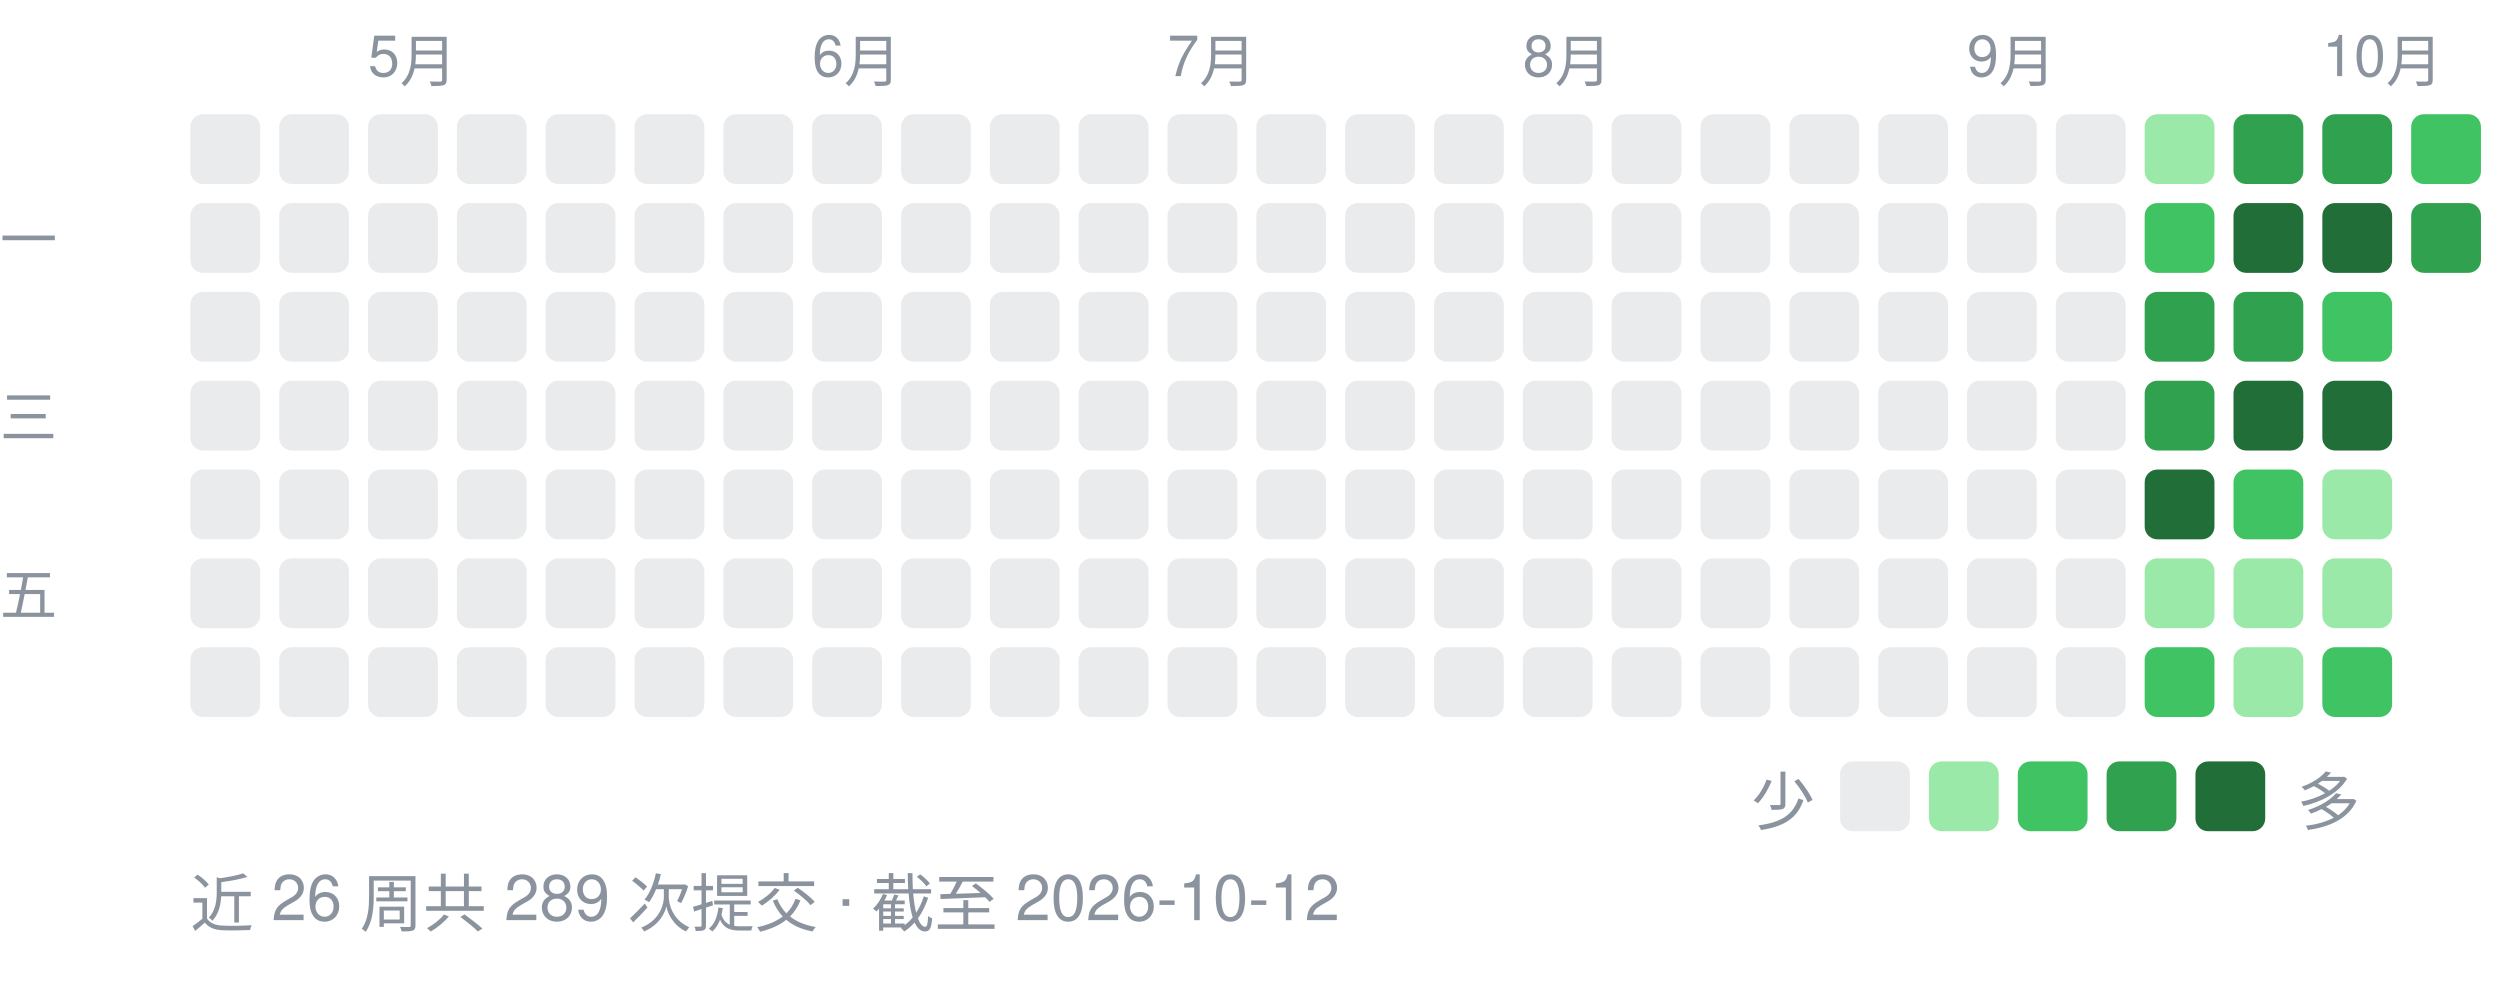
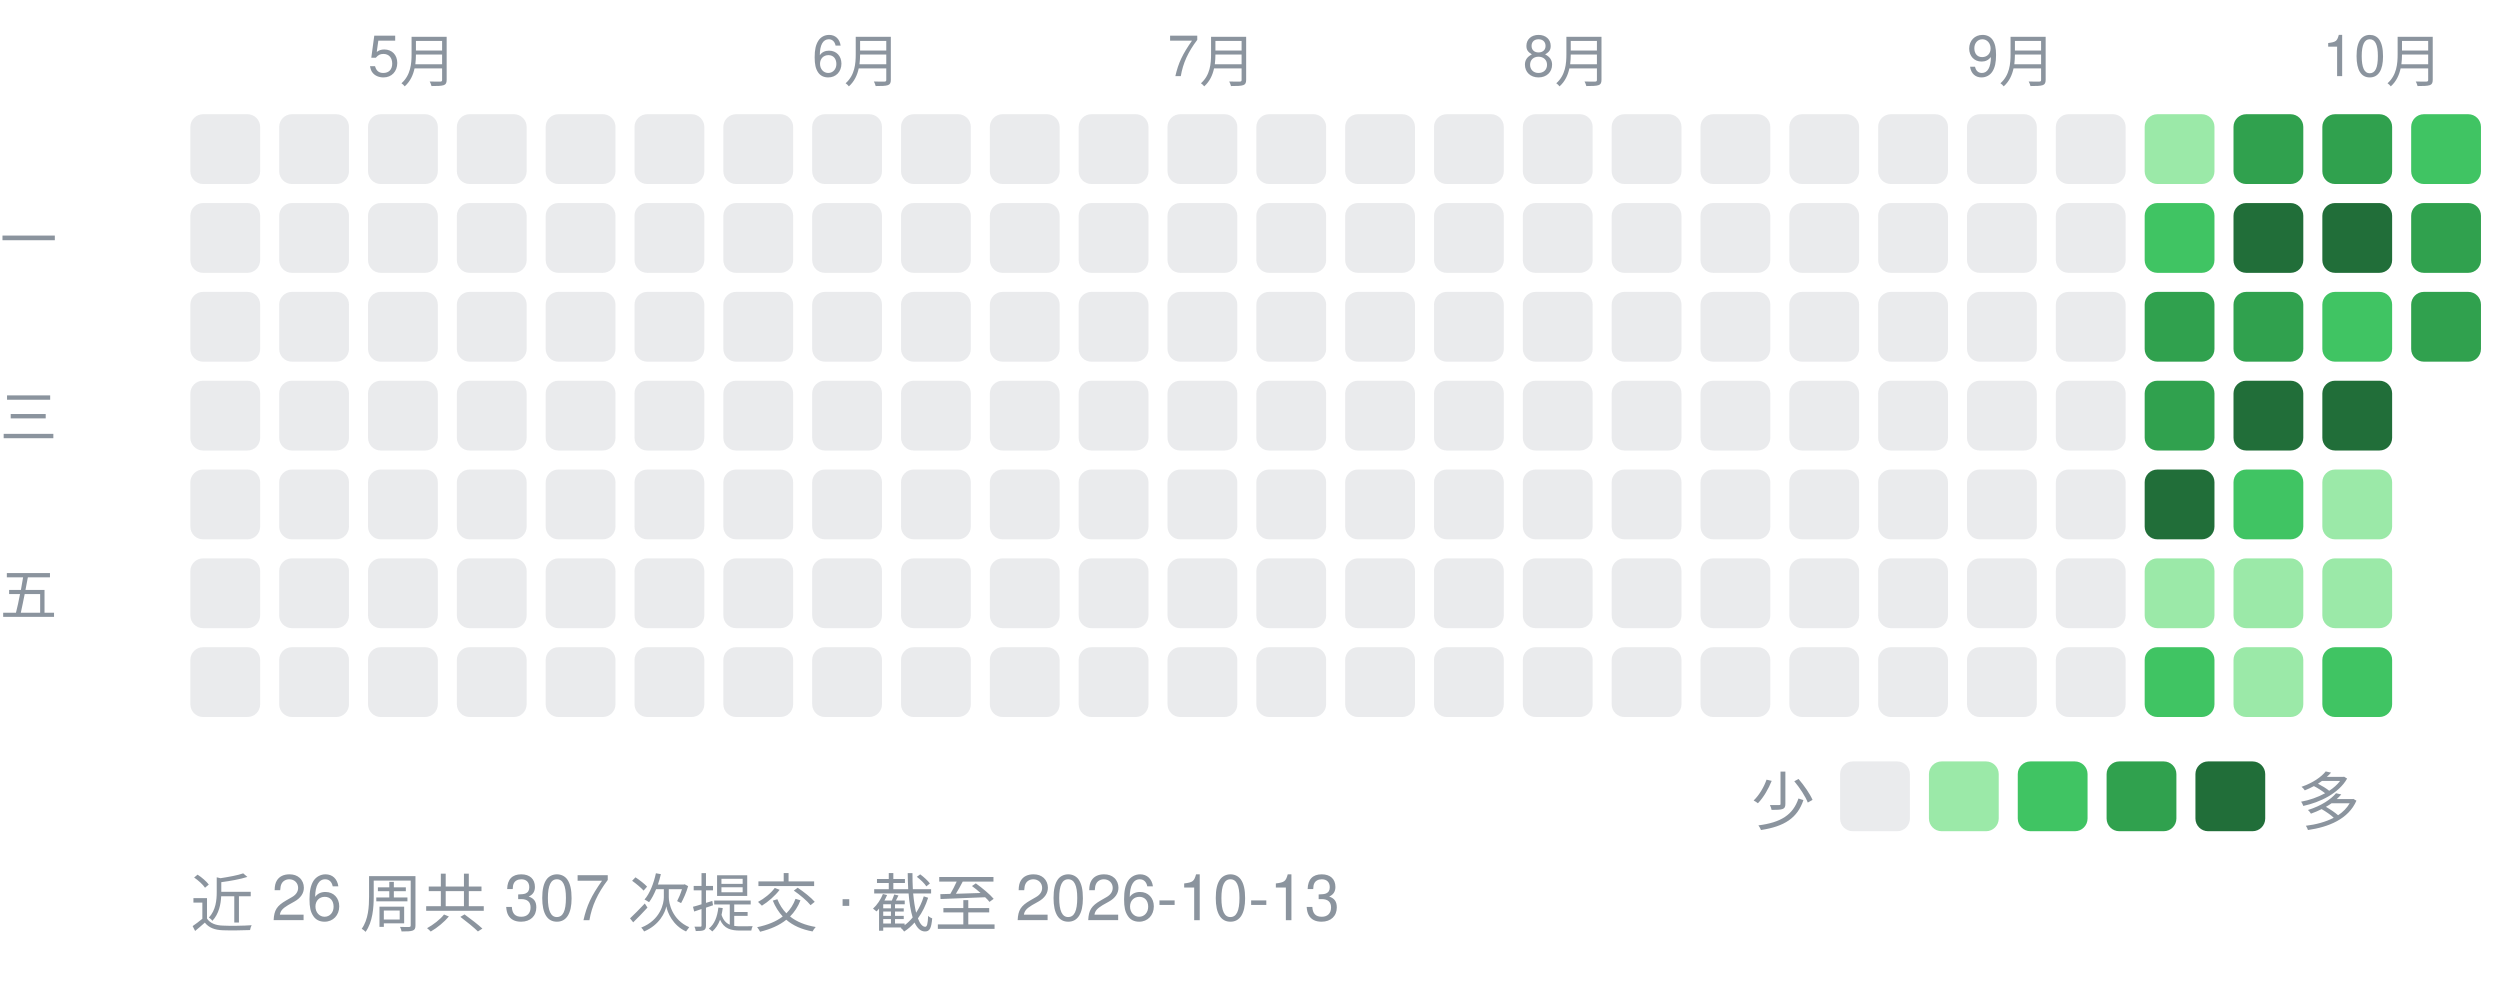
<svg xmlns="http://www.w3.org/2000/svg" width="394" height="156" viewBox="0 0 394 156" role="img">
  <g font-family="-apple-system,BlinkMacSystemFont,Segoe UI,Helvetica,Arial,PingFang SC,sans-serif" font-size="9" fill="#8b949e">
    <text x="58" y="12">5月</text>
    <text x="128" y="12">6月</text>
    <text x="184" y="12">7月</text>
    <text x="240" y="12">8月</text>
    <text x="310" y="12">9月</text>
    <text x="366" y="12">10月</text>
    <text x="0" y="41">一</text>
    <text x="0" y="69">三</text>
    <text x="0" y="97">五</text>
  </g>
  <rect x="30" y="18" width="11" height="11" rx="2" fill="rgba(139,148,158,0.18)" />
  <rect x="30" y="32" width="11" height="11" rx="2" fill="rgba(139,148,158,0.18)" />
  <rect x="30" y="46" width="11" height="11" rx="2" fill="rgba(139,148,158,0.18)" />
  <rect x="30" y="60" width="11" height="11" rx="2" fill="rgba(139,148,158,0.18)" />
  <rect x="30" y="74" width="11" height="11" rx="2" fill="rgba(139,148,158,0.18)" />
  <rect x="30" y="88" width="11" height="11" rx="2" fill="rgba(139,148,158,0.18)" />
  <rect x="30" y="102" width="11" height="11" rx="2" fill="rgba(139,148,158,0.18)" />
  <rect x="44" y="18" width="11" height="11" rx="2" fill="rgba(139,148,158,0.18)" />
  <rect x="44" y="32" width="11" height="11" rx="2" fill="rgba(139,148,158,0.18)" />
  <rect x="44" y="46" width="11" height="11" rx="2" fill="rgba(139,148,158,0.18)" />
  <rect x="44" y="60" width="11" height="11" rx="2" fill="rgba(139,148,158,0.18)" />
  <rect x="44" y="74" width="11" height="11" rx="2" fill="rgba(139,148,158,0.18)" />
  <rect x="44" y="88" width="11" height="11" rx="2" fill="rgba(139,148,158,0.18)" />
  <rect x="44" y="102" width="11" height="11" rx="2" fill="rgba(139,148,158,0.18)" />
  <rect x="58" y="18" width="11" height="11" rx="2" fill="rgba(139,148,158,0.18)" />
  <rect x="58" y="32" width="11" height="11" rx="2" fill="rgba(139,148,158,0.18)" />
  <rect x="58" y="46" width="11" height="11" rx="2" fill="rgba(139,148,158,0.18)" />
  <rect x="58" y="60" width="11" height="11" rx="2" fill="rgba(139,148,158,0.18)" />
  <rect x="58" y="74" width="11" height="11" rx="2" fill="rgba(139,148,158,0.18)" />
  <rect x="58" y="88" width="11" height="11" rx="2" fill="rgba(139,148,158,0.18)" />
  <rect x="58" y="102" width="11" height="11" rx="2" fill="rgba(139,148,158,0.18)" />
  <rect x="72" y="18" width="11" height="11" rx="2" fill="rgba(139,148,158,0.18)" />
  <rect x="72" y="32" width="11" height="11" rx="2" fill="rgba(139,148,158,0.18)" />
  <rect x="72" y="46" width="11" height="11" rx="2" fill="rgba(139,148,158,0.18)" />
  <rect x="72" y="60" width="11" height="11" rx="2" fill="rgba(139,148,158,0.18)" />
  <rect x="72" y="74" width="11" height="11" rx="2" fill="rgba(139,148,158,0.18)" />
  <rect x="72" y="88" width="11" height="11" rx="2" fill="rgba(139,148,158,0.18)" />
  <rect x="72" y="102" width="11" height="11" rx="2" fill="rgba(139,148,158,0.18)" />
  <rect x="86" y="18" width="11" height="11" rx="2" fill="rgba(139,148,158,0.18)" />
  <rect x="86" y="32" width="11" height="11" rx="2" fill="rgba(139,148,158,0.18)" />
  <rect x="86" y="46" width="11" height="11" rx="2" fill="rgba(139,148,158,0.18)" />
  <rect x="86" y="60" width="11" height="11" rx="2" fill="rgba(139,148,158,0.18)" />
  <rect x="86" y="74" width="11" height="11" rx="2" fill="rgba(139,148,158,0.18)" />
  <rect x="86" y="88" width="11" height="11" rx="2" fill="rgba(139,148,158,0.18)" />
  <rect x="86" y="102" width="11" height="11" rx="2" fill="rgba(139,148,158,0.18)" />
  <rect x="100" y="18" width="11" height="11" rx="2" fill="rgba(139,148,158,0.18)" />
  <rect x="100" y="32" width="11" height="11" rx="2" fill="rgba(139,148,158,0.18)" />
  <rect x="100" y="46" width="11" height="11" rx="2" fill="rgba(139,148,158,0.18)" />
  <rect x="100" y="60" width="11" height="11" rx="2" fill="rgba(139,148,158,0.18)" />
  <rect x="100" y="74" width="11" height="11" rx="2" fill="rgba(139,148,158,0.18)" />
  <rect x="100" y="88" width="11" height="11" rx="2" fill="rgba(139,148,158,0.18)" />
  <rect x="100" y="102" width="11" height="11" rx="2" fill="rgba(139,148,158,0.18)" />
  <rect x="114" y="18" width="11" height="11" rx="2" fill="rgba(139,148,158,0.18)" />
  <rect x="114" y="32" width="11" height="11" rx="2" fill="rgba(139,148,158,0.18)" />
  <rect x="114" y="46" width="11" height="11" rx="2" fill="rgba(139,148,158,0.18)" />
  <rect x="114" y="60" width="11" height="11" rx="2" fill="rgba(139,148,158,0.18)" />
  <rect x="114" y="74" width="11" height="11" rx="2" fill="rgba(139,148,158,0.18)" />
  <rect x="114" y="88" width="11" height="11" rx="2" fill="rgba(139,148,158,0.18)" />
  <rect x="114" y="102" width="11" height="11" rx="2" fill="rgba(139,148,158,0.18)" />
  <rect x="128" y="18" width="11" height="11" rx="2" fill="rgba(139,148,158,0.18)" />
  <rect x="128" y="32" width="11" height="11" rx="2" fill="rgba(139,148,158,0.18)" />
  <rect x="128" y="46" width="11" height="11" rx="2" fill="rgba(139,148,158,0.18)" />
  <rect x="128" y="60" width="11" height="11" rx="2" fill="rgba(139,148,158,0.18)" />
  <rect x="128" y="74" width="11" height="11" rx="2" fill="rgba(139,148,158,0.18)" />
  <rect x="128" y="88" width="11" height="11" rx="2" fill="rgba(139,148,158,0.18)" />
  <rect x="128" y="102" width="11" height="11" rx="2" fill="rgba(139,148,158,0.18)" />
  <rect x="142" y="18" width="11" height="11" rx="2" fill="rgba(139,148,158,0.18)" />
  <rect x="142" y="32" width="11" height="11" rx="2" fill="rgba(139,148,158,0.18)" />
  <rect x="142" y="46" width="11" height="11" rx="2" fill="rgba(139,148,158,0.18)" />
  <rect x="142" y="60" width="11" height="11" rx="2" fill="rgba(139,148,158,0.18)" />
  <rect x="142" y="74" width="11" height="11" rx="2" fill="rgba(139,148,158,0.18)" />
  <rect x="142" y="88" width="11" height="11" rx="2" fill="rgba(139,148,158,0.18)" />
  <rect x="142" y="102" width="11" height="11" rx="2" fill="rgba(139,148,158,0.18)" />
  <rect x="156" y="18" width="11" height="11" rx="2" fill="rgba(139,148,158,0.18)" />
  <rect x="156" y="32" width="11" height="11" rx="2" fill="rgba(139,148,158,0.18)" />
  <rect x="156" y="46" width="11" height="11" rx="2" fill="rgba(139,148,158,0.18)" />
  <rect x="156" y="60" width="11" height="11" rx="2" fill="rgba(139,148,158,0.18)" />
  <rect x="156" y="74" width="11" height="11" rx="2" fill="rgba(139,148,158,0.18)" />
  <rect x="156" y="88" width="11" height="11" rx="2" fill="rgba(139,148,158,0.18)" />
  <rect x="156" y="102" width="11" height="11" rx="2" fill="rgba(139,148,158,0.18)" />
  <rect x="170" y="18" width="11" height="11" rx="2" fill="rgba(139,148,158,0.18)" />
  <rect x="170" y="32" width="11" height="11" rx="2" fill="rgba(139,148,158,0.18)" />
  <rect x="170" y="46" width="11" height="11" rx="2" fill="rgba(139,148,158,0.18)" />
  <rect x="170" y="60" width="11" height="11" rx="2" fill="rgba(139,148,158,0.18)" />
  <rect x="170" y="74" width="11" height="11" rx="2" fill="rgba(139,148,158,0.18)" />
  <rect x="170" y="88" width="11" height="11" rx="2" fill="rgba(139,148,158,0.18)" />
  <rect x="170" y="102" width="11" height="11" rx="2" fill="rgba(139,148,158,0.18)" />
  <rect x="184" y="18" width="11" height="11" rx="2" fill="rgba(139,148,158,0.18)" />
  <rect x="184" y="32" width="11" height="11" rx="2" fill="rgba(139,148,158,0.18)" />
  <rect x="184" y="46" width="11" height="11" rx="2" fill="rgba(139,148,158,0.18)" />
  <rect x="184" y="60" width="11" height="11" rx="2" fill="rgba(139,148,158,0.18)" />
  <rect x="184" y="74" width="11" height="11" rx="2" fill="rgba(139,148,158,0.18)" />
  <rect x="184" y="88" width="11" height="11" rx="2" fill="rgba(139,148,158,0.18)" />
  <rect x="184" y="102" width="11" height="11" rx="2" fill="rgba(139,148,158,0.18)" />
  <rect x="198" y="18" width="11" height="11" rx="2" fill="rgba(139,148,158,0.18)" />
  <rect x="198" y="32" width="11" height="11" rx="2" fill="rgba(139,148,158,0.18)" />
  <rect x="198" y="46" width="11" height="11" rx="2" fill="rgba(139,148,158,0.18)" />
  <rect x="198" y="60" width="11" height="11" rx="2" fill="rgba(139,148,158,0.18)" />
  <rect x="198" y="74" width="11" height="11" rx="2" fill="rgba(139,148,158,0.18)" />
  <rect x="198" y="88" width="11" height="11" rx="2" fill="rgba(139,148,158,0.18)" />
  <rect x="198" y="102" width="11" height="11" rx="2" fill="rgba(139,148,158,0.18)" />
  <rect x="212" y="18" width="11" height="11" rx="2" fill="rgba(139,148,158,0.18)" />
  <rect x="212" y="32" width="11" height="11" rx="2" fill="rgba(139,148,158,0.18)" />
  <rect x="212" y="46" width="11" height="11" rx="2" fill="rgba(139,148,158,0.18)" />
  <rect x="212" y="60" width="11" height="11" rx="2" fill="rgba(139,148,158,0.18)" />
  <rect x="212" y="74" width="11" height="11" rx="2" fill="rgba(139,148,158,0.18)" />
  <rect x="212" y="88" width="11" height="11" rx="2" fill="rgba(139,148,158,0.18)" />
  <rect x="212" y="102" width="11" height="11" rx="2" fill="rgba(139,148,158,0.18)" />
  <rect x="226" y="18" width="11" height="11" rx="2" fill="rgba(139,148,158,0.18)" />
  <rect x="226" y="32" width="11" height="11" rx="2" fill="rgba(139,148,158,0.18)" />
  <rect x="226" y="46" width="11" height="11" rx="2" fill="rgba(139,148,158,0.18)" />
  <rect x="226" y="60" width="11" height="11" rx="2" fill="rgba(139,148,158,0.18)" />
  <rect x="226" y="74" width="11" height="11" rx="2" fill="rgba(139,148,158,0.18)" />
  <rect x="226" y="88" width="11" height="11" rx="2" fill="rgba(139,148,158,0.18)" />
  <rect x="226" y="102" width="11" height="11" rx="2" fill="rgba(139,148,158,0.18)" />
  <rect x="240" y="18" width="11" height="11" rx="2" fill="rgba(139,148,158,0.18)" />
  <rect x="240" y="32" width="11" height="11" rx="2" fill="rgba(139,148,158,0.18)" />
  <rect x="240" y="46" width="11" height="11" rx="2" fill="rgba(139,148,158,0.18)" />
  <rect x="240" y="60" width="11" height="11" rx="2" fill="rgba(139,148,158,0.18)" />
  <rect x="240" y="74" width="11" height="11" rx="2" fill="rgba(139,148,158,0.18)" />
  <rect x="240" y="88" width="11" height="11" rx="2" fill="rgba(139,148,158,0.18)" />
  <rect x="240" y="102" width="11" height="11" rx="2" fill="rgba(139,148,158,0.18)" />
  <rect x="254" y="18" width="11" height="11" rx="2" fill="rgba(139,148,158,0.18)" />
  <rect x="254" y="32" width="11" height="11" rx="2" fill="rgba(139,148,158,0.18)" />
  <rect x="254" y="46" width="11" height="11" rx="2" fill="rgba(139,148,158,0.18)" />
  <rect x="254" y="60" width="11" height="11" rx="2" fill="rgba(139,148,158,0.18)" />
  <rect x="254" y="74" width="11" height="11" rx="2" fill="rgba(139,148,158,0.18)" />
  <rect x="254" y="88" width="11" height="11" rx="2" fill="rgba(139,148,158,0.18)" />
  <rect x="254" y="102" width="11" height="11" rx="2" fill="rgba(139,148,158,0.18)" />
  <rect x="268" y="18" width="11" height="11" rx="2" fill="rgba(139,148,158,0.18)" />
  <rect x="268" y="32" width="11" height="11" rx="2" fill="rgba(139,148,158,0.18)" />
  <rect x="268" y="46" width="11" height="11" rx="2" fill="rgba(139,148,158,0.18)" />
  <rect x="268" y="60" width="11" height="11" rx="2" fill="rgba(139,148,158,0.18)" />
  <rect x="268" y="74" width="11" height="11" rx="2" fill="rgba(139,148,158,0.18)" />
  <rect x="268" y="88" width="11" height="11" rx="2" fill="rgba(139,148,158,0.18)" />
  <rect x="268" y="102" width="11" height="11" rx="2" fill="rgba(139,148,158,0.18)" />
  <rect x="282" y="18" width="11" height="11" rx="2" fill="rgba(139,148,158,0.18)" />
  <rect x="282" y="32" width="11" height="11" rx="2" fill="rgba(139,148,158,0.18)" />
  <rect x="282" y="46" width="11" height="11" rx="2" fill="rgba(139,148,158,0.18)" />
  <rect x="282" y="60" width="11" height="11" rx="2" fill="rgba(139,148,158,0.18)" />
  <rect x="282" y="74" width="11" height="11" rx="2" fill="rgba(139,148,158,0.18)" />
  <rect x="282" y="88" width="11" height="11" rx="2" fill="rgba(139,148,158,0.18)" />
  <rect x="282" y="102" width="11" height="11" rx="2" fill="rgba(139,148,158,0.18)" />
  <rect x="296" y="18" width="11" height="11" rx="2" fill="rgba(139,148,158,0.18)" />
  <rect x="296" y="32" width="11" height="11" rx="2" fill="rgba(139,148,158,0.18)" />
  <rect x="296" y="46" width="11" height="11" rx="2" fill="rgba(139,148,158,0.18)" />
  <rect x="296" y="60" width="11" height="11" rx="2" fill="rgba(139,148,158,0.18)" />
  <rect x="296" y="74" width="11" height="11" rx="2" fill="rgba(139,148,158,0.18)" />
  <rect x="296" y="88" width="11" height="11" rx="2" fill="rgba(139,148,158,0.18)" />
  <rect x="296" y="102" width="11" height="11" rx="2" fill="rgba(139,148,158,0.18)" />
  <rect x="310" y="18" width="11" height="11" rx="2" fill="rgba(139,148,158,0.18)" />
  <rect x="310" y="32" width="11" height="11" rx="2" fill="rgba(139,148,158,0.18)" />
  <rect x="310" y="46" width="11" height="11" rx="2" fill="rgba(139,148,158,0.18)" />
  <rect x="310" y="60" width="11" height="11" rx="2" fill="rgba(139,148,158,0.18)" />
  <rect x="310" y="74" width="11" height="11" rx="2" fill="rgba(139,148,158,0.18)" />
  <rect x="310" y="88" width="11" height="11" rx="2" fill="rgba(139,148,158,0.18)" />
  <rect x="310" y="102" width="11" height="11" rx="2" fill="rgba(139,148,158,0.18)" />
  <rect x="324" y="18" width="11" height="11" rx="2" fill="rgba(139,148,158,0.18)" />
  <rect x="324" y="32" width="11" height="11" rx="2" fill="rgba(139,148,158,0.18)" />
  <rect x="324" y="46" width="11" height="11" rx="2" fill="rgba(139,148,158,0.18)" />
  <rect x="324" y="60" width="11" height="11" rx="2" fill="rgba(139,148,158,0.18)" />
  <rect x="324" y="74" width="11" height="11" rx="2" fill="rgba(139,148,158,0.18)" />
  <rect x="324" y="88" width="11" height="11" rx="2" fill="rgba(139,148,158,0.18)" />
  <rect x="324" y="102" width="11" height="11" rx="2" fill="rgba(139,148,158,0.18)" />
  <rect x="338" y="18" width="11" height="11" rx="2" fill="#9be9a8" />
  <rect x="338" y="32" width="11" height="11" rx="2" fill="#40c463" />
  <rect x="338" y="46" width="11" height="11" rx="2" fill="#30a14e" />
  <rect x="338" y="60" width="11" height="11" rx="2" fill="#30a14e" />
  <rect x="338" y="74" width="11" height="11" rx="2" fill="#216e39" />
  <rect x="338" y="88" width="11" height="11" rx="2" fill="#9be9a8" />
  <rect x="338" y="102" width="11" height="11" rx="2" fill="#40c463" />
  <rect x="352" y="18" width="11" height="11" rx="2" fill="#30a14e" />
  <rect x="352" y="32" width="11" height="11" rx="2" fill="#216e39" />
  <rect x="352" y="46" width="11" height="11" rx="2" fill="#30a14e" />
  <rect x="352" y="60" width="11" height="11" rx="2" fill="#216e39" />
  <rect x="352" y="74" width="11" height="11" rx="2" fill="#40c463" />
  <rect x="352" y="88" width="11" height="11" rx="2" fill="#9be9a8" />
  <rect x="352" y="102" width="11" height="11" rx="2" fill="#9be9a8" />
  <rect x="366" y="18" width="11" height="11" rx="2" fill="#30a14e" />
  <rect x="366" y="32" width="11" height="11" rx="2" fill="#216e39" />
  <rect x="366" y="46" width="11" height="11" rx="2" fill="#40c463" />
  <rect x="366" y="60" width="11" height="11" rx="2" fill="#216e39" />
  <rect x="366" y="74" width="11" height="11" rx="2" fill="#9be9a8" />
  <rect x="366" y="88" width="11" height="11" rx="2" fill="#9be9a8" />
  <rect x="366" y="102" width="11" height="11" rx="2" fill="#40c463" />
  <rect x="380" y="18" width="11" height="11" rx="2" fill="#40c463" />
  <rect x="380" y="32" width="11" height="11" rx="2" fill="#30a14e" />
+   <rect x="380" y="46" width="11" height="11" rx="2" fill="#30a14e" />
  <g font-family="-apple-system,BlinkMacSystemFont,Segoe UI,Helvetica,Arial,PingFang SC,sans-serif" font-size="10" fill="#8b949e">
-     <text x="30" y="146">近 26 周共 289 次提交 · 截至 2026-10-12</text>
+     <text x="30" y="146">近 26 周共 307 次提交 · 截至 2026-10-13</text>
    <text x="286" y="130" text-anchor="end">少</text>
    <rect x="290" y="120" width="11" height="11" rx="2" fill="rgba(139,148,158,0.18)" />
    <rect x="304" y="120" width="11" height="11" rx="2" fill="#9be9a8" />
    <rect x="318" y="120" width="11" height="11" rx="2" fill="#40c463" />
    <rect x="332" y="120" width="11" height="11" rx="2" fill="#30a14e" />
    <rect x="346" y="120" width="11" height="11" rx="2" fill="#216e39" />
    <text x="362" y="130">多</text>
  </g>
</svg>
